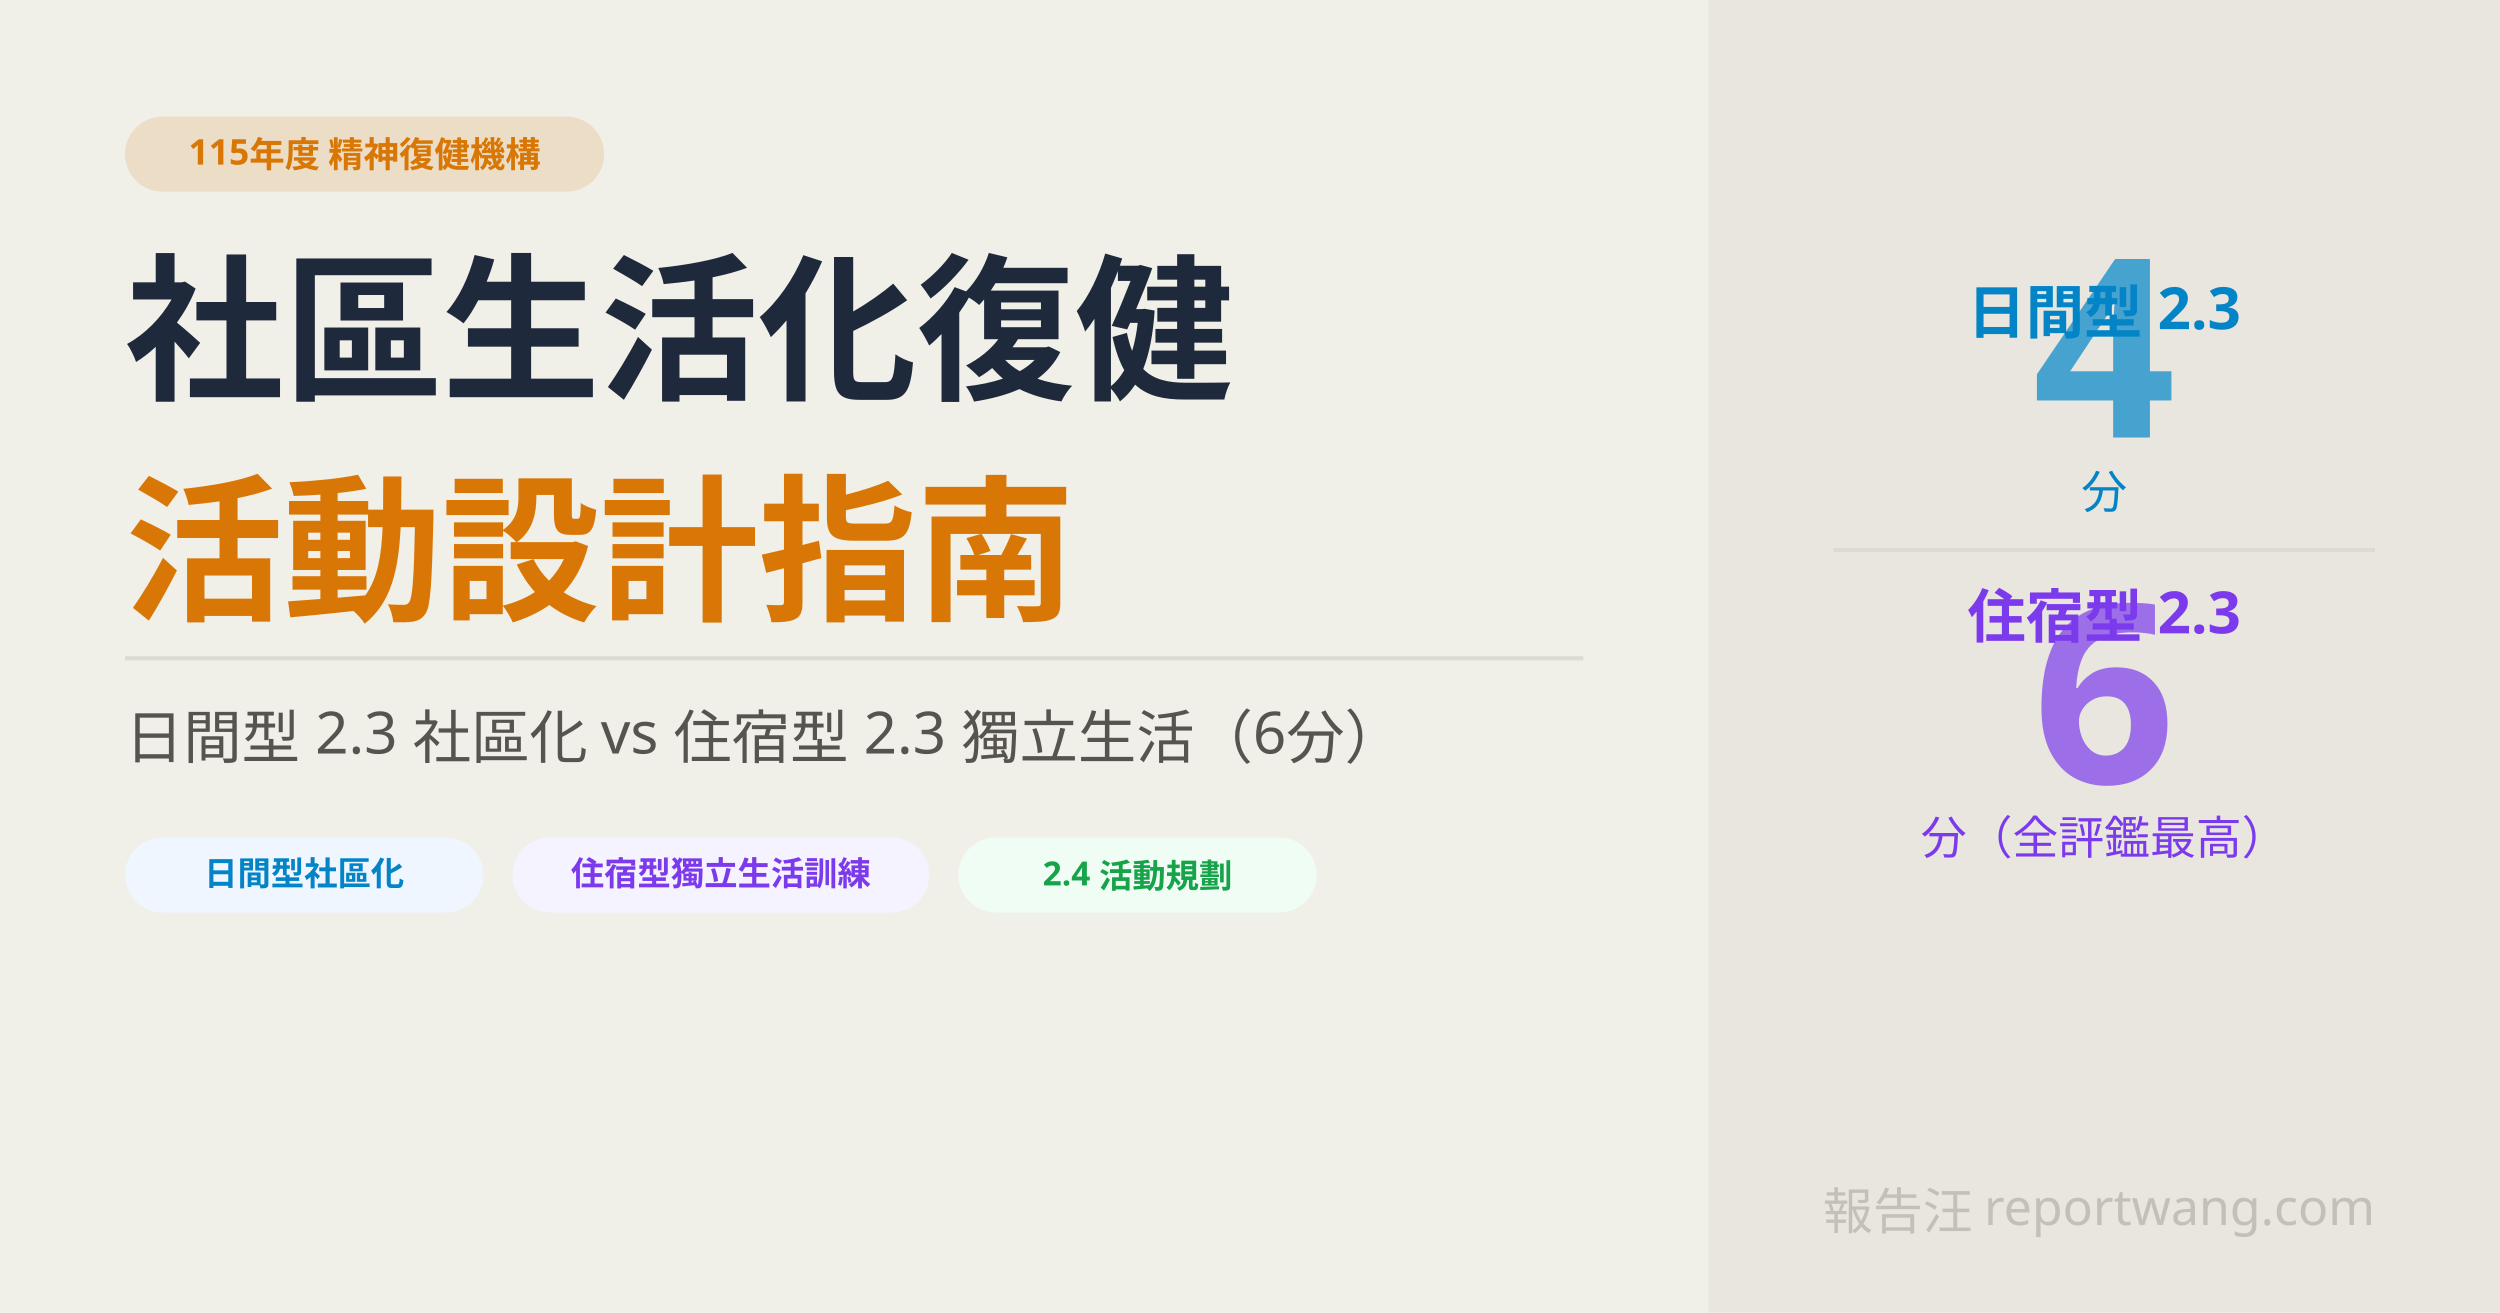
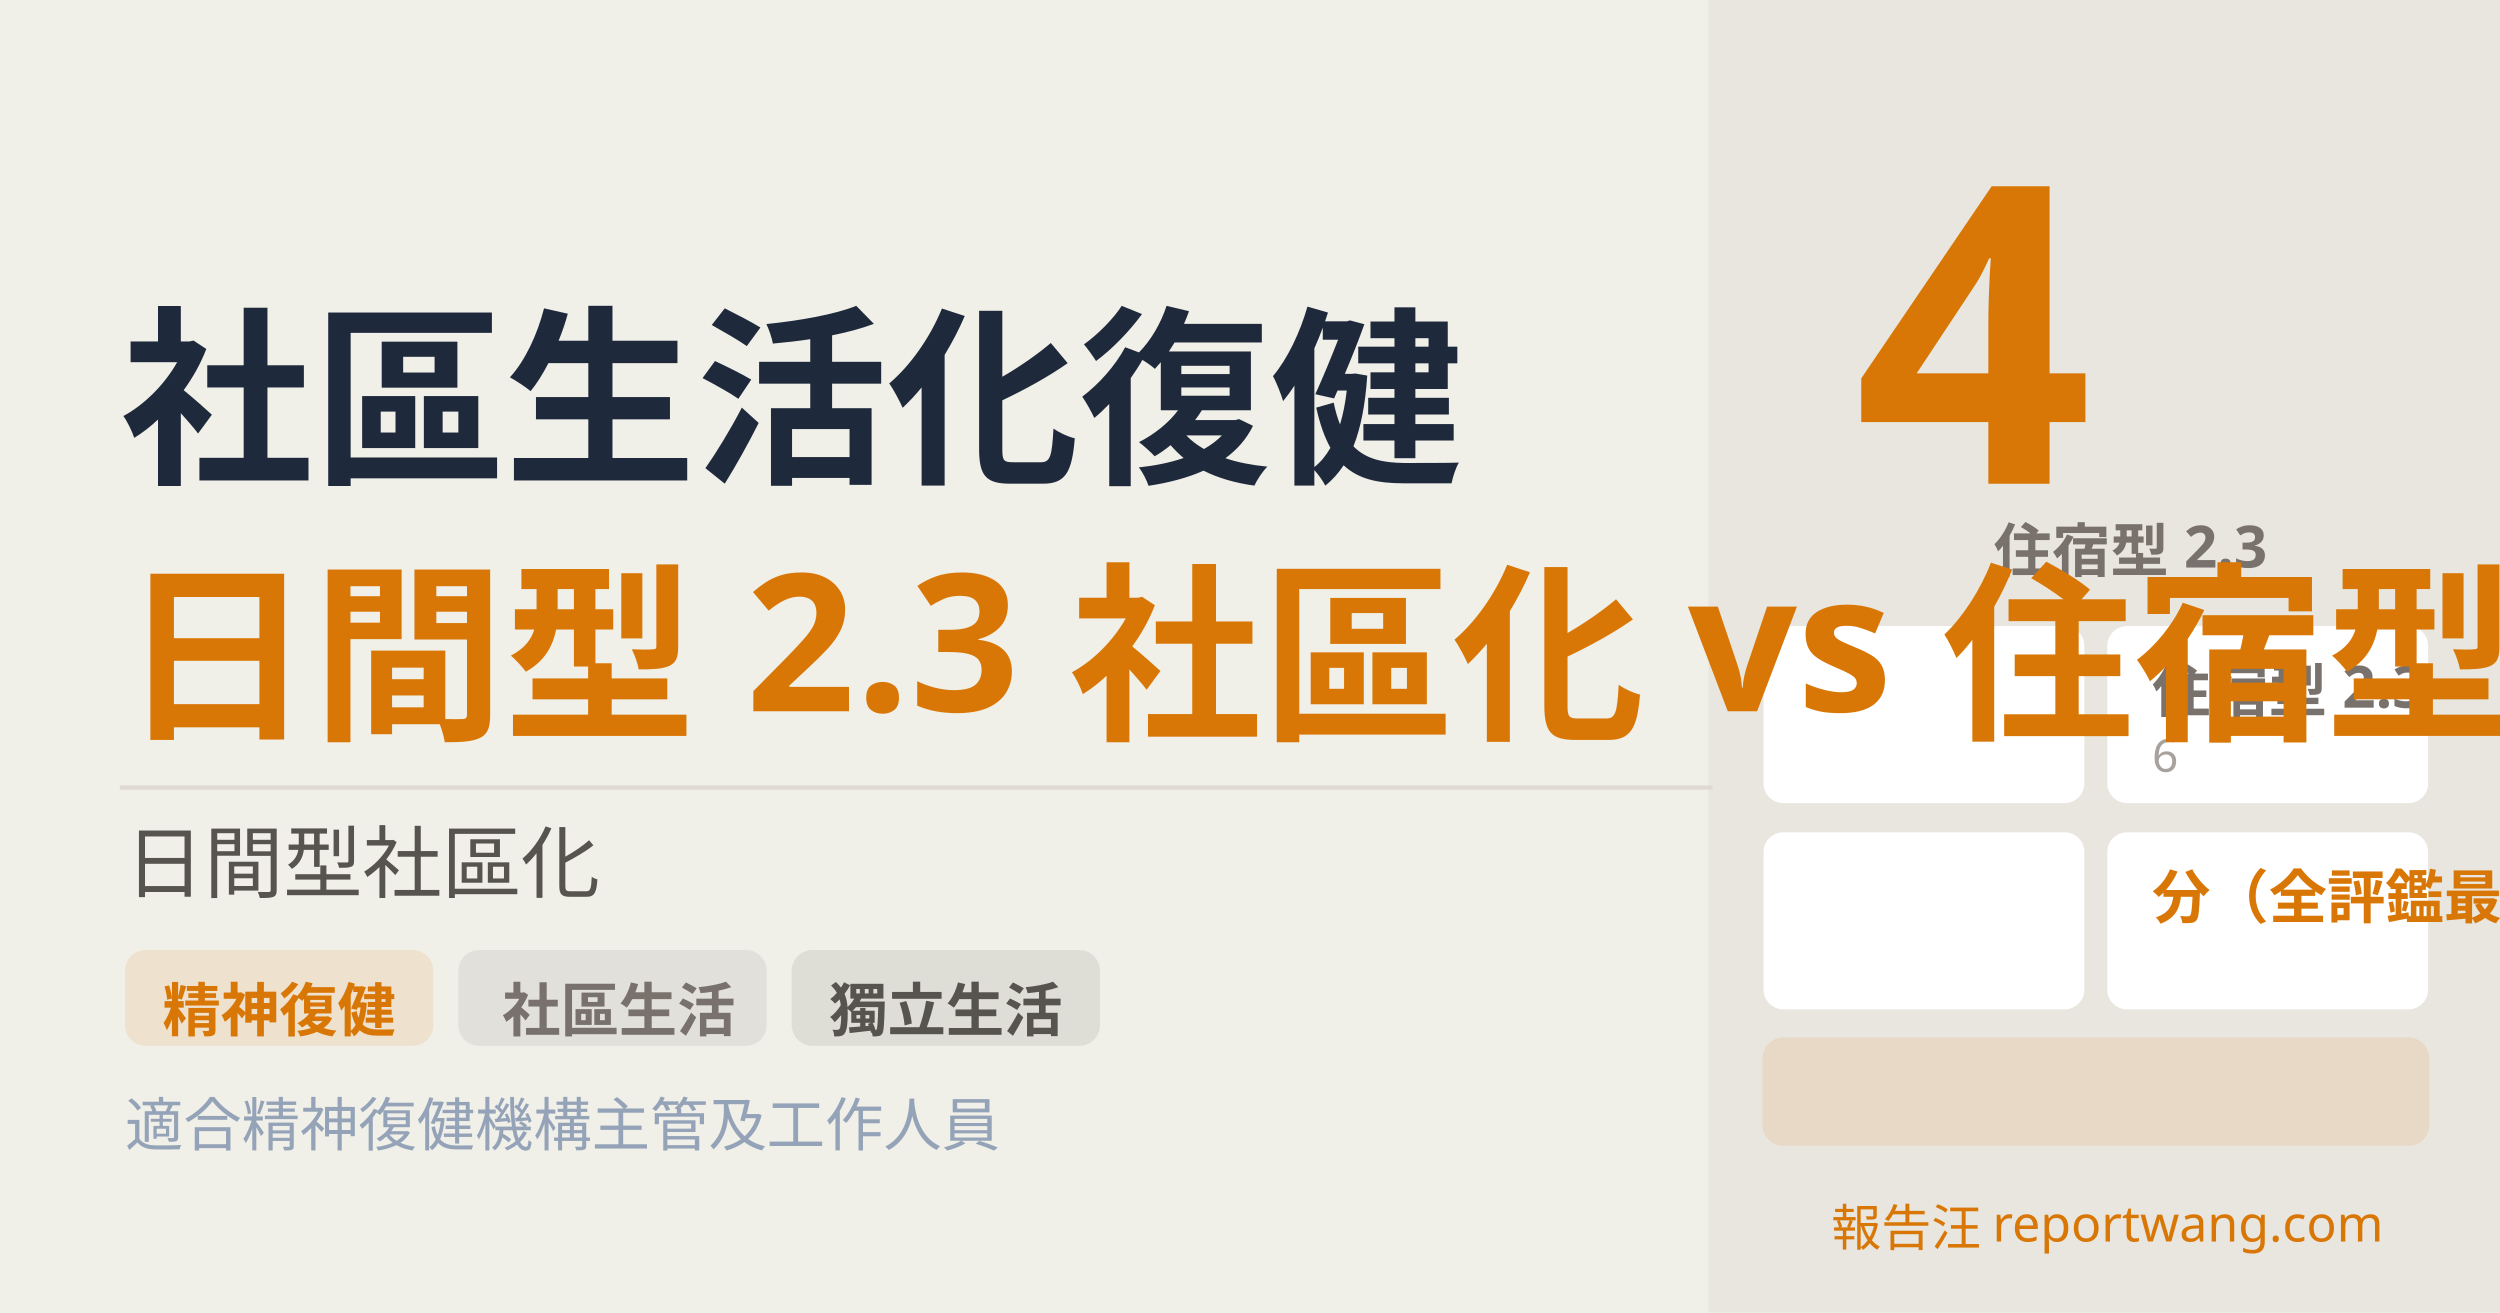
- <svg xmlns="http://www.w3.org/2000/svg" width="1200" height="630" viewBox="0 0 1200 630" font-family="'Noto Sans TC', sans-serif">
+ <svg xmlns="http://www.w3.org/2000/svg" width="1200" height="630" viewBox="0 0 1200 630" fill="none" font-family="'Noto Sans TC', sans-serif">
  <rect width="1200" height="630" fill="#f0efe8" />
-   <rect x="820" y="0" width="380" height="630" fill="#e8e6de" />
-   <text x="1010" y="160" text-anchor="middle" font-size="28" fill="#0284c7" font-weight="700">日間型 2.3</text>
-   <text x="1010" y="210" text-anchor="middle" font-size="120" fill="#0284c7" opacity="0.7" font-weight="900">4</text>
-   <text x="1010" y="244" text-anchor="middle" font-size="22" fill="#0284c7">分</text>
-   <line x1="880" y1="264" x2="1140" y2="264" stroke="#dedad3" stroke-width="2" />
-   <text x="1010" y="306" text-anchor="middle" font-size="28" fill="#7c3aed" font-weight="700">住宿型 2.3</text>
-   <text x="1010" y="376" text-anchor="middle" font-size="120" fill="#7c3aed" opacity="0.7" font-weight="900">6</text>
-   <text x="1010" y="410" text-anchor="middle" font-size="22" fill="#7c3aed">分（全評鑑最高）</text>
-   <rect x="60" y="56" width="230" height="36" rx="18" fill="#d97706" opacity="0.15" />
-   <text x="175" y="79" text-anchor="middle" font-size="17" fill="#d97706" font-weight="600">115年度 精神復健機構</text>
-   <text x="60" y="186" font-size="76" fill="#1e293b" font-weight="900">社區生活化復健</text>
-   <text x="60" y="292" font-size="76" fill="#d97706" font-weight="900">活動設計指南</text>
-   <line x1="60" y1="316" x2="760" y2="316" stroke="#dedad3" stroke-width="2" />
-   <text x="60" y="364" font-size="28" fill="#57534e">日間型 2.3 社區化 vs 住宿型 2.3 獨立生活（6分）</text>
-   <rect x="60" y="402" width="172" height="36" rx="18" fill="#eff6ff" />
-   <text x="146" y="425" text-anchor="middle" font-size="16" fill="#0284c7" font-weight="600">日間型社區化</text>
-   <rect x="246" y="402" width="200" height="36" rx="18" fill="#f5f3ff" />
-   <text x="346" y="425" text-anchor="middle" font-size="16" fill="#7c3aed" font-weight="600">住宿型獨立生活訓練</text>
-   <rect x="460" y="402" width="172" height="36" rx="18" fill="#f0fdf4" />
-   <text x="546" y="425" text-anchor="middle" font-size="16" fill="#16a34a" font-weight="600">2.4 活動規劃</text>
-   <text x="1140" y="590" font-size="24" fill="#c4bfb8" text-anchor="end" font-weight="400">報告汪 reportwang.com</text>
+   <g clip-path="url(#clip-psych-rehab-community-rehab)">
+     <path d="M1200 0H0V630H1200V0Z" fill="#F0EFE8" />
+     <path d="M1200 0H820V630H1200V0Z" fill="#E8E6DE" />
+     <text fill="#D97706" style="white-space: pre" xml:space="preserve" font-size="200" font-weight="bold" letter-spacing="0em">
+       <tspan x="890" y="232.2">4</tspan>
+     </text>
+     <text fill="#78716C" style="white-space: pre" xml:space="preserve" font-size="28" font-weight="bold" letter-spacing="0em">
+       <tspan x="957" y="274.416">住宿型 2.3</tspan>
+     </text>
+     <path d="M991 300H856C850.477 300 846 304.477 846 310V376C846 381.523 850.477 386 856 386H991C996.523 386 1001 381.523 1001 376V310C1001 304.477 996.523 300 991 300Z" fill="white" stroke="#E8E6DE" />
+     <text fill="#D97706" style="white-space: pre" xml:space="preserve" font-size="28" font-weight="bold" letter-spacing="0em">
+       <tspan x="868" y="341.708" />
+     </text>
+     <text fill="#A8A29E" style="white-space: pre" xml:space="preserve" font-size="22" letter-spacing="0em">
+       <tspan x="868" y="370.476" />
+     </text>
+     <path d="M1156 300H1021C1015.48 300 1011 304.477 1011 310V376C1011 381.523 1015.48 386 1021 386H1156C1161.52 386 1166 381.523 1166 376V310C1166 304.477 1161.52 300 1156 300Z" fill="white" stroke="#E8E6DE" />
+     <text fill="#78716C" style="white-space: pre" xml:space="preserve" font-size="28" font-weight="bold" letter-spacing="0em">
+       <tspan x="1033" y="341.708">住宿型 2.3</tspan>
+     </text>
+     <text fill="#A8A29E" style="white-space: pre" xml:space="preserve" font-size="22" letter-spacing="0em">
+       <tspan x="1033" y="370.476">6</tspan>
+     </text>
+     <path d="M991 399H856C850.477 399 846 403.477 846 409V475C846 480.523 850.477 485 856 485H991C996.523 485 1001 480.523 1001 475V409C1001 403.477 996.523 399 991 399Z" fill="white" stroke="#E8E6DE" />
+     <text fill="#78716C" style="white-space: pre" xml:space="preserve" font-size="28" font-weight="bold" letter-spacing="0em">
+       <tspan x="868" y="440.708" />
+     </text>
+     <text fill="#A8A29E" style="white-space: pre" xml:space="preserve" font-size="22" letter-spacing="0em">
+       <tspan x="868" y="469.476" />
+     </text>
+     <path d="M1156 399H1021C1015.48 399 1011 403.477 1011 409V475C1011 480.523 1015.48 485 1021 485H1156C1161.52 485 1166 480.523 1166 475V409C1166 403.477 1161.52 399 1156 399Z" fill="white" stroke="#E8E6DE" />
+     <text fill="#D97706" style="white-space: pre" xml:space="preserve" font-size="28" font-weight="bold" letter-spacing="0em">
+       <tspan x="1033" y="440.708">分（全評鑑最高）</tspan>
+     </text>
+     <text fill="#A8A29E" style="white-space: pre" xml:space="preserve" font-size="22" letter-spacing="0em">
+       <tspan x="1033" y="469.476" />
+     </text>
+     <path opacity="0.12" d="M1156 498H856C850.477 498 846 502.477 846 508V540C846 545.523 850.477 550 856 550H1156C1161.52 550 1166 545.523 1166 540V508C1166 502.477 1161.52 498 1156 498Z" fill="#D97706" />
+     <text fill="#D97706" style="white-space: pre" xml:space="preserve" font-size="28" font-weight="bold" letter-spacing="0em">
+       <tspan x="950" y="530.708" />
+     </text>
+     <text fill="#1E293B" style="white-space: pre" xml:space="preserve" font-size="92" font-weight="bold" letter-spacing="0em">
+       <tspan x="58" y="225.0">社區生活化復健</tspan>
+     </text>
+     <text fill="#D97706" style="white-space: pre" xml:space="preserve" font-size="92" font-weight="bold" letter-spacing="0em">
+       <tspan x="58" y="348.0">日間型 2.3 社區化 vs 住宿型 2.3 獨立生活（6分）</tspan>
+     </text>
+     <path d="M57.5 378H822" stroke="#DEDAD3" stroke-width="2" />
+     <text fill="#57534E" style="white-space: pre" xml:space="preserve" font-size="38" letter-spacing="0em">
+       <tspan x="60" y="428.0">日間型社區化</tspan>
+     </text>
+     <path opacity="0.12" d="M198 456.00H70C64.477 456.00 60 460.477 60 466.00V492.00C60 497.523 64.477 502.00 70 502.00H198C203.523 502.00 208 497.523 208 492.00V466.00C208 460.477 203.523 456.00 198 456.00Z" fill="#D97706" />
+     <text fill="#D97706" style="white-space: pre" xml:space="preserve" font-size="28" font-weight="bold" letter-spacing="0em">
+       <tspan x="78" y="495.000">精神復健</tspan>
+     </text>
+     <path opacity="0.12" d="M358 456.00H230C224.477 456.00 220 460.477 220 466.00V492.00C220 497.523 224.477 502.00 230 502.00H358C363.523 502.00 368 497.523 368 492.00V466.00C368 460.477 363.523 456.00 358 456.00Z" fill="#78716C" />
+     <text fill="#78716C" style="white-space: pre" xml:space="preserve" font-size="28" font-weight="bold" letter-spacing="0em">
+       <tspan x="241" y="495.000">社區生活</tspan>
+     </text>
+     <path opacity="0.12" d="M518 456.00H390C384.477 456.00 380 460.477 380 466.00V492.00C380 497.523 384.477 502.00 390 502.00H518C523.523 502.00 528 497.523 528 492.00V466.00C528 460.477 523.523 456.00 518 456.00Z" fill="#57534E" />
+     <text fill="#57534E" style="white-space: pre" xml:space="preserve" font-size="28" font-weight="bold" letter-spacing="0em">
+       <tspan x="398" y="495.000">獨立生活</tspan>
+     </text>
+     <text fill="#94A3B8" style="white-space: pre" xml:space="preserve" font-size="28" letter-spacing="0em">
+       <tspan x="60" y="550.0">適合精神復健機構主管及工作人員</tspan>
+     </text>
+     <text fill="#D97706" style="white-space: pre" xml:space="preserve" font-size="24" letter-spacing="0em">
+       <tspan x="879.008" y="597.928">報告汪 reportwang.com</tspan>
+     </text>
+   </g>
+   <defs>
+     <clipPath id="clip-psych-rehab-community-rehab">
+       <rect width="1200" height="630" fill="white" />
+     </clipPath>
+   </defs>
</svg>
